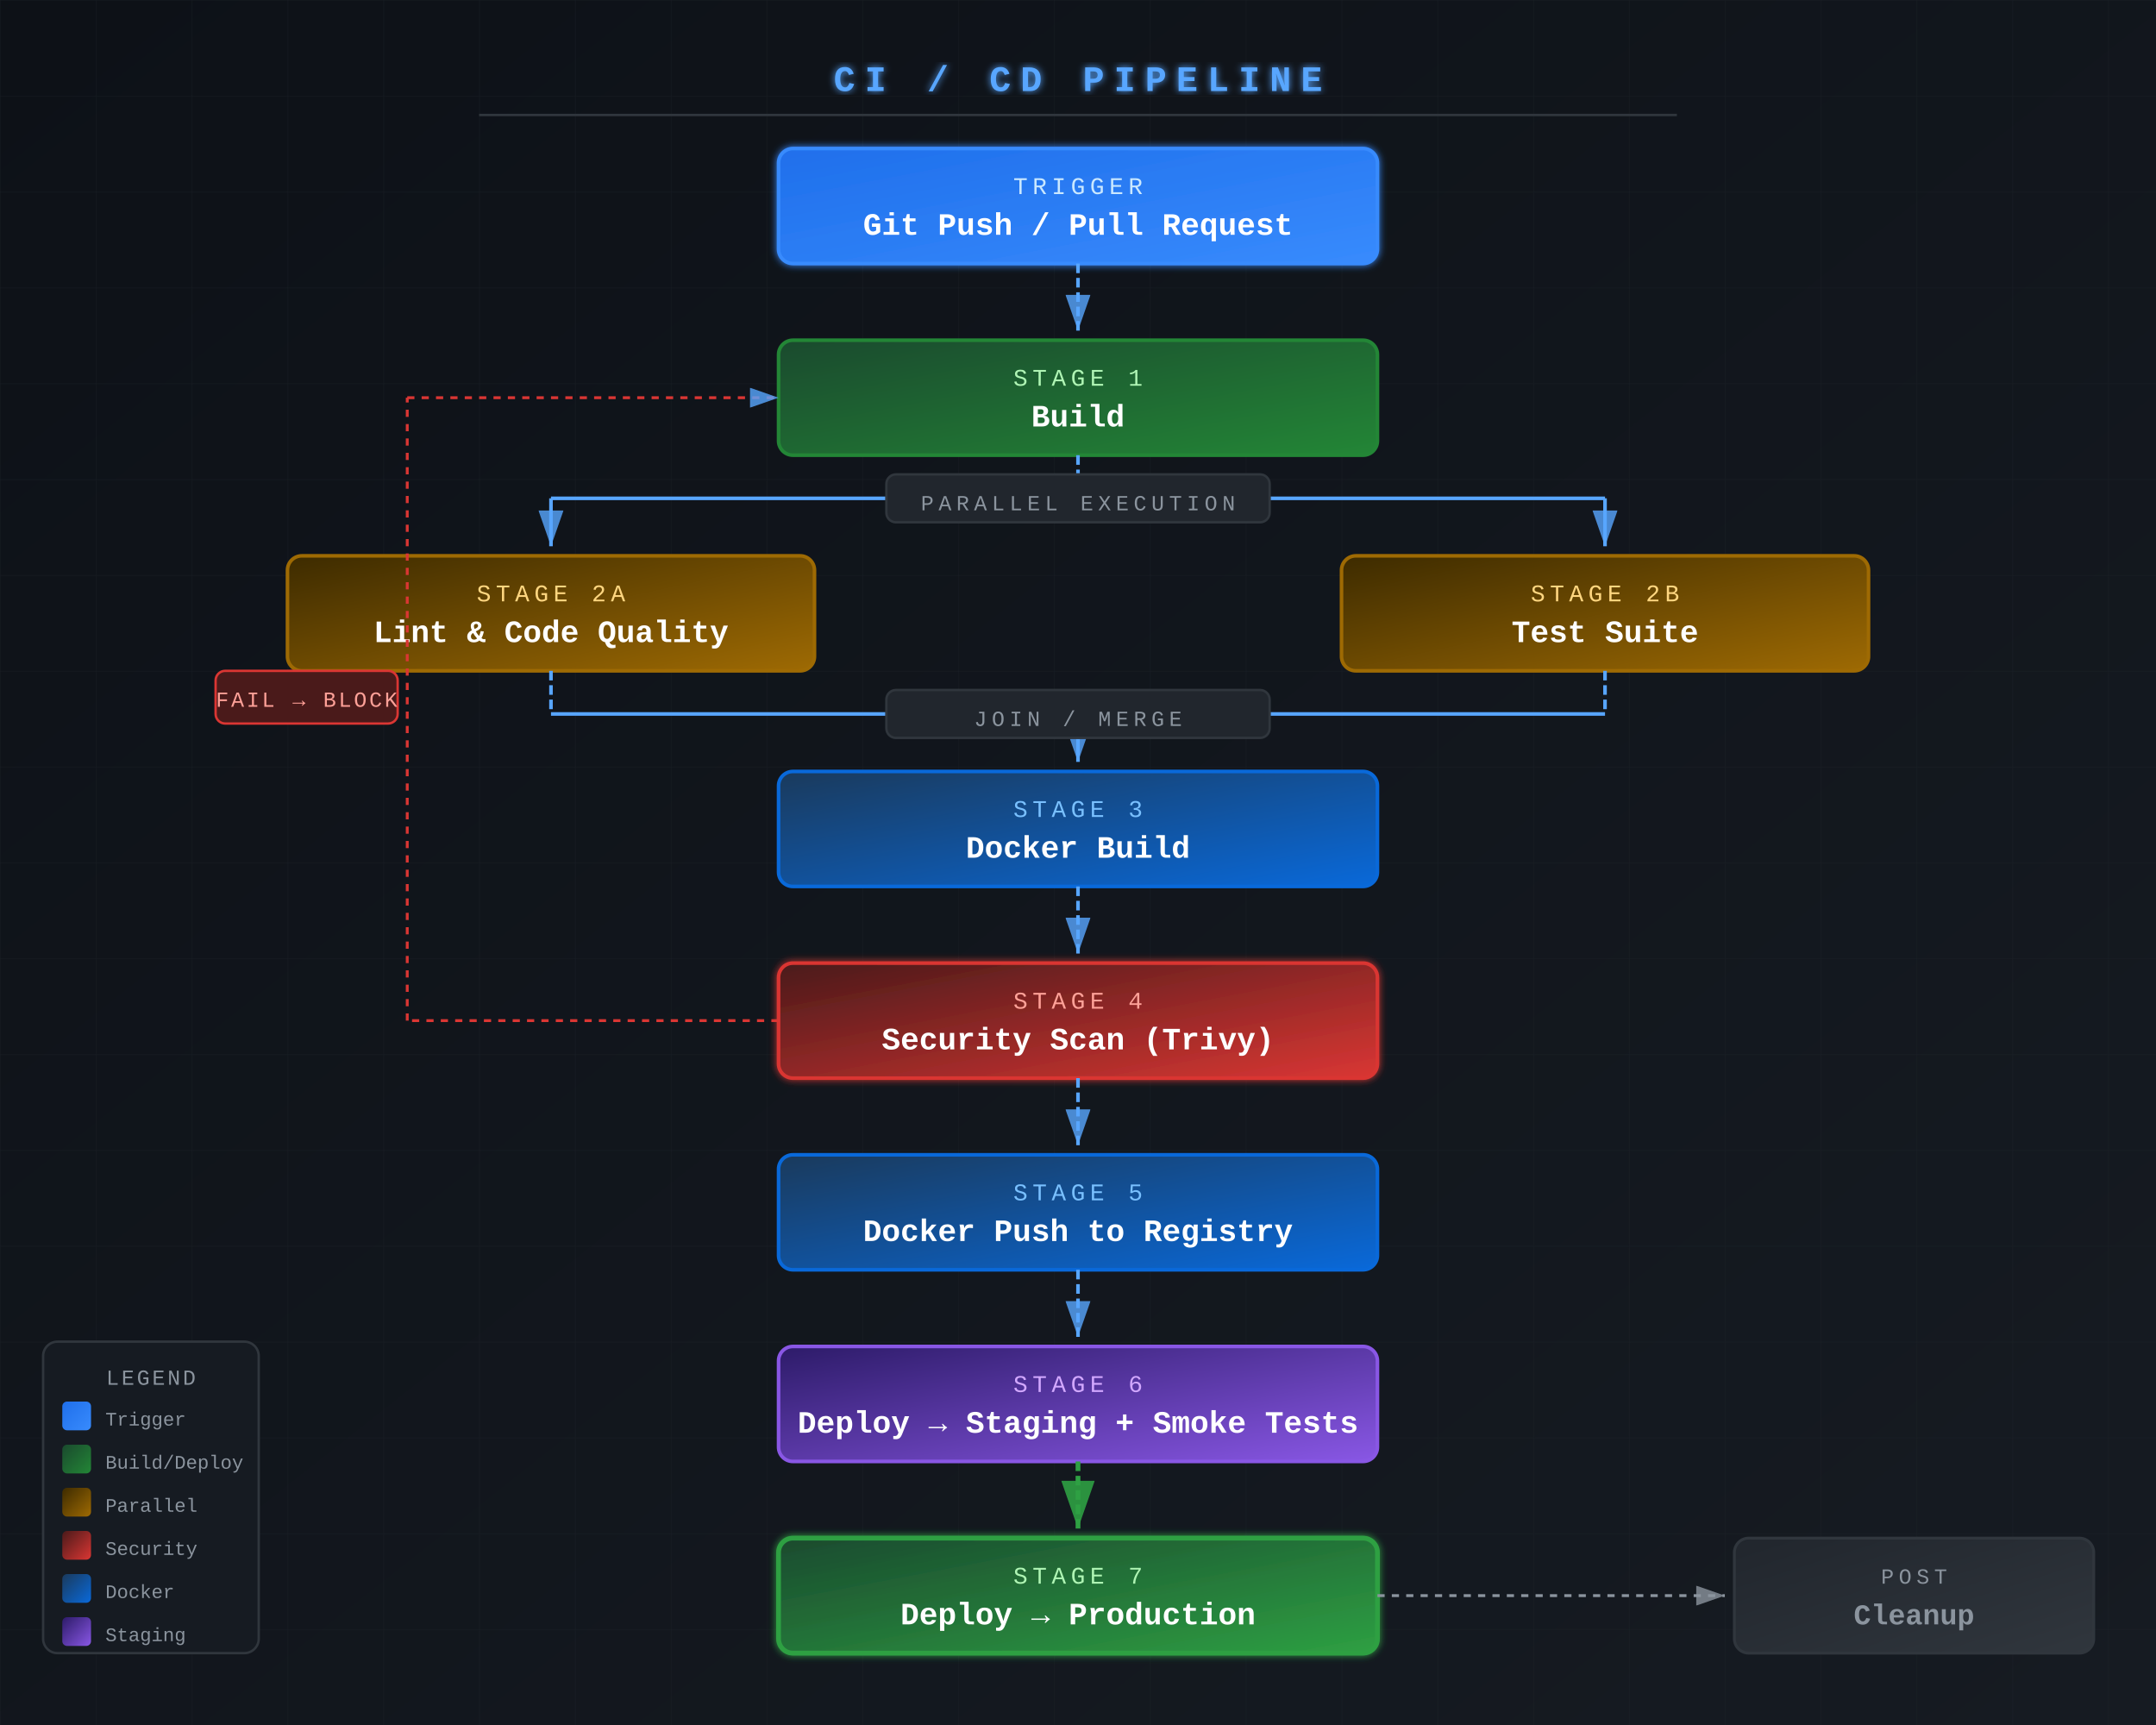
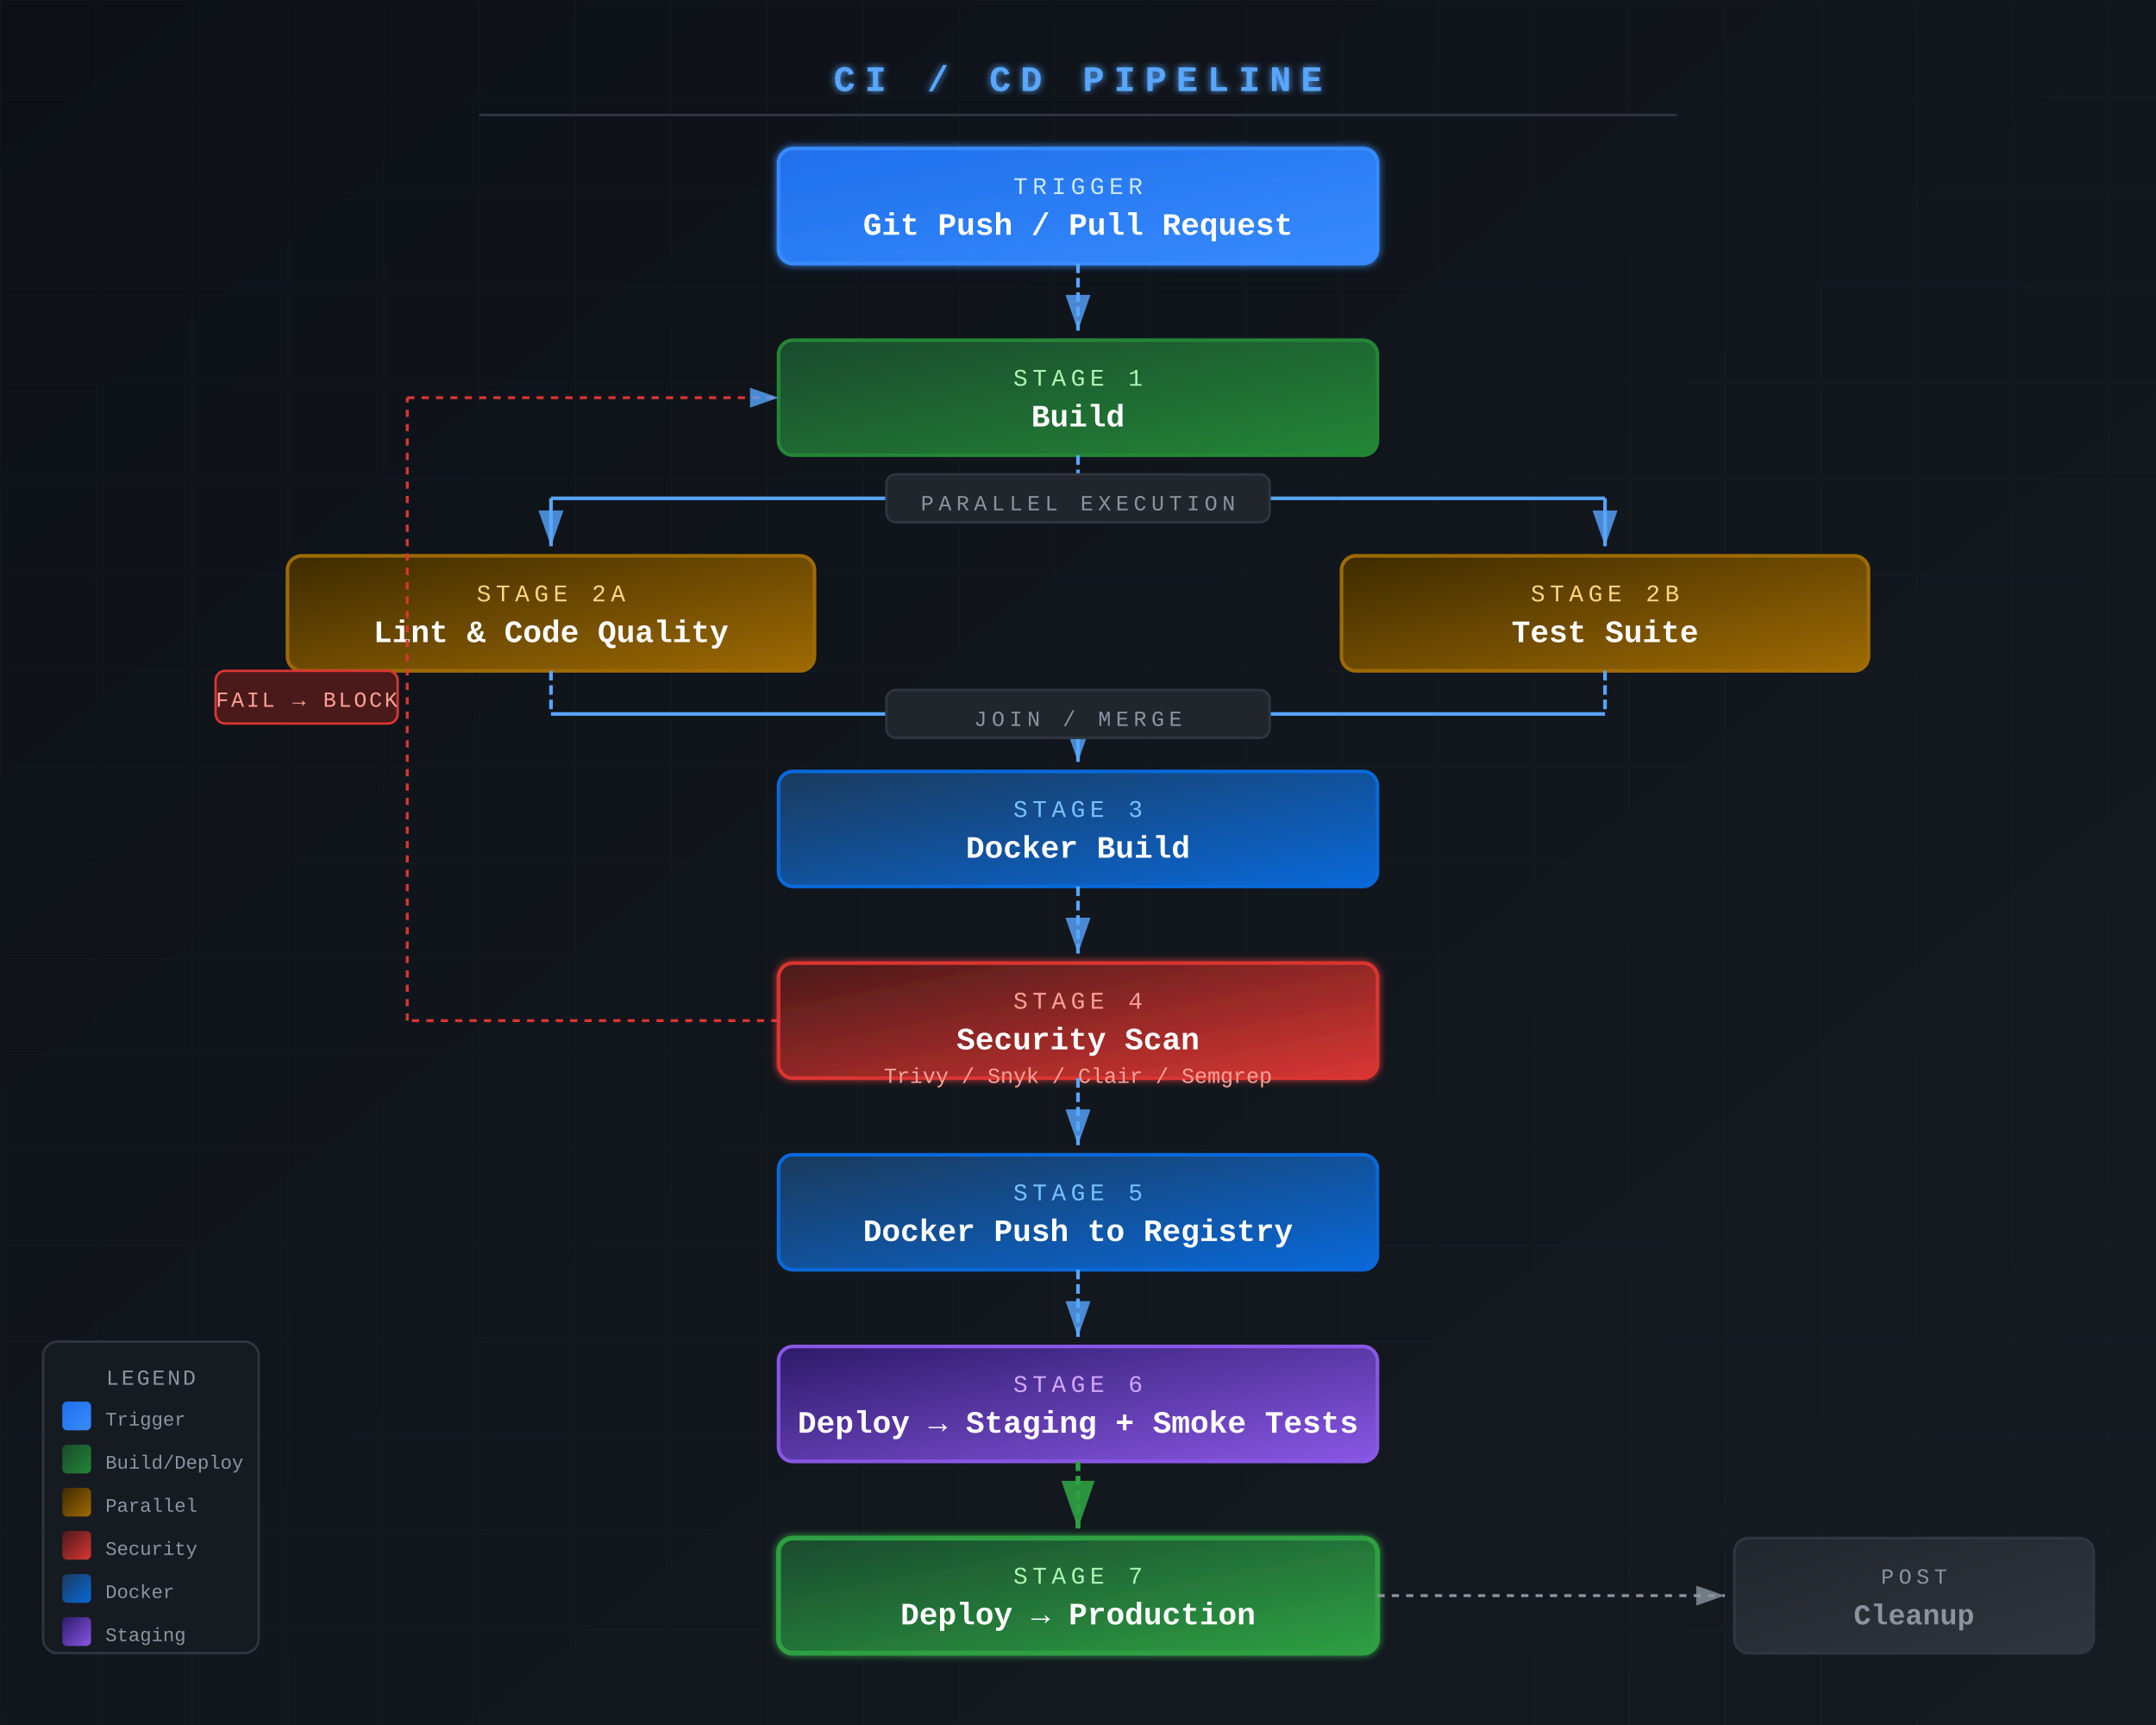
<svg xmlns="http://www.w3.org/2000/svg" viewBox="0 0 900 720" width="900" height="720" font-family="'Courier New', monospace">
  <defs>
    <linearGradient id="bg" x1="0%" y1="0%" x2="100%" y2="100%">
      <stop offset="0%" style="stop-color:#0d1117" />
      <stop offset="100%" style="stop-color:#161b22" />
    </linearGradient>
    <linearGradient id="triggerGrad" x1="0%" y1="0%" x2="100%" y2="100%">
      <stop offset="0%" style="stop-color:#1f6feb" />
      <stop offset="100%" style="stop-color:#388bfd" />
    </linearGradient>
    <linearGradient id="buildGrad" x1="0%" y1="0%" x2="100%" y2="100%">
      <stop offset="0%" style="stop-color:#1a4a2e" />
      <stop offset="100%" style="stop-color:#238636" />
    </linearGradient>
    <linearGradient id="parallelGrad" x1="0%" y1="0%" x2="100%" y2="100%">
      <stop offset="0%" style="stop-color:#3d2b00" />
      <stop offset="100%" style="stop-color:#9e6a03" />
    </linearGradient>
    <linearGradient id="dockerGrad" x1="0%" y1="0%" x2="100%" y2="100%">
      <stop offset="0%" style="stop-color:#1a3a5c" />
      <stop offset="100%" style="stop-color:#0969da" />
    </linearGradient>
    <linearGradient id="securityGrad" x1="0%" y1="0%" x2="100%" y2="100%">
      <stop offset="0%" style="stop-color:#4a1a1a" />
      <stop offset="100%" style="stop-color:#da3633" />
    </linearGradient>
    <linearGradient id="stagingGrad" x1="0%" y1="0%" x2="100%" y2="100%">
      <stop offset="0%" style="stop-color:#2d1b69" />
      <stop offset="100%" style="stop-color:#8957e5" />
    </linearGradient>
    <linearGradient id="prodGrad" x1="0%" y1="0%" x2="100%" y2="100%">
      <stop offset="0%" style="stop-color:#1a4a2e" />
      <stop offset="100%" style="stop-color:#2ea043" />
    </linearGradient>
    <linearGradient id="cleanupGrad" x1="0%" y1="0%" x2="100%" y2="100%">
      <stop offset="0%" style="stop-color:#21262d" />
      <stop offset="100%" style="stop-color:#30363d" />
    </linearGradient>
    <marker id="arrow" markerWidth="10" markerHeight="7" refX="10" refY="3.5" orient="auto">
      <polygon points="0 0, 10 3.5, 0 7" fill="#58a6ff" opacity="0.8" />
    </marker>
    <marker id="arrowGray" markerWidth="10" markerHeight="7" refX="10" refY="3.5" orient="auto">
      <polygon points="0 0, 10 3.5, 0 7" fill="#8b949e" opacity="0.8" />
    </marker>
    <marker id="arrowGreen" markerWidth="10" markerHeight="7" refX="10" refY="3.5" orient="auto">
      <polygon points="0 0, 10 3.5, 0 7" fill="#2ea043" opacity="0.9" />
    </marker>
    <filter id="glow">
      <feGaussianBlur stdDeviation="3" result="coloredBlur" />
      <feMerge>
        <feMergeNode in="coloredBlur" />
        <feMergeNode in="SourceGraphic" />
      </feMerge>
    </filter>
    <filter id="softglow">
      <feGaussianBlur stdDeviation="1.5" result="coloredBlur" />
      <feMerge>
        <feMergeNode in="coloredBlur" />
        <feMergeNode in="SourceGraphic" />
      </feMerge>
    </filter>
  </defs>
  <rect width="900" height="720" fill="url(#bg)" />
  <pattern id="grid" width="40" height="40" patternUnits="userSpaceOnUse">
    <path d="M 40 0 L 0 0 0 40" fill="none" stroke="#21262d" stroke-width="0.5" />
  </pattern>
  <rect width="900" height="720" fill="url(#grid)" opacity="0.4" />
  <text x="450" y="38" text-anchor="middle" font-size="15" font-weight="bold" fill="#58a6ff" letter-spacing="4" filter="url(#softglow)">CI / CD PIPELINE</text>
  <line x1="200" y1="48" x2="700" y2="48" stroke="#30363d" stroke-width="1" />
  <rect x="325" y="62" width="250" height="48" rx="6" fill="url(#triggerGrad)" stroke="#388bfd" stroke-width="1.5" filter="url(#softglow)" />
  <text x="450" y="81" text-anchor="middle" font-size="10" fill="#cae8ff" letter-spacing="2">TRIGGER</text>
  <text x="450" y="98" text-anchor="middle" font-size="13" font-weight="bold" fill="#ffffff">Git Push / Pull Request</text>
  <line x1="450" y1="110" x2="450" y2="138" stroke="#58a6ff" stroke-width="1.5" marker-end="url(#arrow)" stroke-dasharray="4,2" />
  <rect x="325" y="142" width="250" height="48" rx="6" fill="url(#buildGrad)" stroke="#238636" stroke-width="1.5" />
  <text x="450" y="161" text-anchor="middle" font-size="10" fill="#aff5b4" letter-spacing="2">STAGE 1</text>
  <text x="450" y="178" text-anchor="middle" font-size="13" font-weight="bold" fill="#ffffff">Build</text>
  <line x1="450" y1="190" x2="450" y2="208" stroke="#58a6ff" stroke-width="1.5" stroke-dasharray="4,2" />
  <line x1="230" y1="208" x2="670" y2="208" stroke="#58a6ff" stroke-width="1.5" />
  <line x1="230" y1="208" x2="230" y2="228" stroke="#58a6ff" stroke-width="1.5" marker-end="url(#arrow)" />
  <line x1="670" y1="208" x2="670" y2="228" stroke="#58a6ff" stroke-width="1.5" marker-end="url(#arrow)" />
  <rect x="370" y="198" width="160" height="20" rx="4" fill="#21262d" stroke="#30363d" stroke-width="1" />
  <text x="450" y="213" text-anchor="middle" font-size="9" fill="#8b949e" letter-spacing="2">PARALLEL EXECUTION</text>
  <rect x="120" y="232" width="220" height="48" rx="6" fill="url(#parallelGrad)" stroke="#9e6a03" stroke-width="1.5" />
  <text x="230" y="251" text-anchor="middle" font-size="10" fill="#ffd680" letter-spacing="2">STAGE 2A</text>
  <text x="230" y="268" text-anchor="middle" font-size="13" font-weight="bold" fill="#ffffff">Lint &amp; Code Quality</text>
  <rect x="560" y="232" width="220" height="48" rx="6" fill="url(#parallelGrad)" stroke="#9e6a03" stroke-width="1.5" />
  <text x="670" y="251" text-anchor="middle" font-size="10" fill="#ffd680" letter-spacing="2">STAGE 2B</text>
  <text x="670" y="268" text-anchor="middle" font-size="13" font-weight="bold" fill="#ffffff">Test Suite</text>
  <line x1="230" y1="280" x2="230" y2="298" stroke="#58a6ff" stroke-width="1.5" stroke-dasharray="4,2" />
  <line x1="670" y1="280" x2="670" y2="298" stroke="#58a6ff" stroke-width="1.5" stroke-dasharray="4,2" />
  <line x1="230" y1="298" x2="670" y2="298" stroke="#58a6ff" stroke-width="1.5" />
  <line x1="450" y1="298" x2="450" y2="318" stroke="#58a6ff" stroke-width="1.5" marker-end="url(#arrow)" />
  <rect x="370" y="288" width="160" height="20" rx="4" fill="#21262d" stroke="#30363d" stroke-width="1" />
  <text x="450" y="303" text-anchor="middle" font-size="9" fill="#8b949e" letter-spacing="2">JOIN / MERGE</text>
  <rect x="325" y="322" width="250" height="48" rx="6" fill="url(#dockerGrad)" stroke="#0969da" stroke-width="1.5" />
  <text x="450" y="341" text-anchor="middle" font-size="10" fill="#79c0ff" letter-spacing="2">STAGE 3</text>
  <text x="450" y="358" text-anchor="middle" font-size="13" font-weight="bold" fill="#ffffff">Docker Build</text>
  <line x1="450" y1="370" x2="450" y2="398" stroke="#58a6ff" stroke-width="1.5" marker-end="url(#arrow)" stroke-dasharray="4,2" />
  <rect x="325" y="402" width="250" height="48" rx="6" fill="url(#securityGrad)" stroke="#da3633" stroke-width="1.5" filter="url(#softglow)" />
  <text x="450" y="421" text-anchor="middle" font-size="10" fill="#ffa198" letter-spacing="2">STAGE 4</text>
-   <text x="450" y="438" text-anchor="middle" font-size="13" font-weight="bold" fill="#ffffff">Security Scan (Trivy)</text>
+   <text x="450" y="438" text-anchor="middle" font-size="13" font-weight="bold" fill="#ffffff">Security Scan</text>
+   <text x="450" y="452" text-anchor="middle" font-size="9" fill="#ffa198">Trivy / Snyk / Clair / Semgrep</text>
  <line x1="450" y1="450" x2="450" y2="478" stroke="#58a6ff" stroke-width="1.5" marker-end="url(#arrow)" stroke-dasharray="4,2" />
  <rect x="325" y="482" width="250" height="48" rx="6" fill="url(#dockerGrad)" stroke="#0969da" stroke-width="1.5" />
  <text x="450" y="501" text-anchor="middle" font-size="10" fill="#79c0ff" letter-spacing="2">STAGE 5</text>
  <text x="450" y="518" text-anchor="middle" font-size="13" font-weight="bold" fill="#ffffff">Docker Push to Registry</text>
  <line x1="450" y1="530" x2="450" y2="558" stroke="#58a6ff" stroke-width="1.5" marker-end="url(#arrow)" stroke-dasharray="4,2" />
  <rect x="325" y="562" width="250" height="48" rx="6" fill="url(#stagingGrad)" stroke="#8957e5" stroke-width="1.5" />
  <text x="450" y="581" text-anchor="middle" font-size="10" fill="#d2a8ff" letter-spacing="2">STAGE 6</text>
  <text x="450" y="598" text-anchor="middle" font-size="13" font-weight="bold" fill="#ffffff">Deploy → Staging + Smoke Tests</text>
  <line x1="450" y1="610" x2="450" y2="638" stroke="#2ea043" stroke-width="2" marker-end="url(#arrowGreen)" stroke-dasharray="4,2" />
  <rect x="325" y="642" width="250" height="48" rx="6" fill="url(#prodGrad)" stroke="#2ea043" stroke-width="2" filter="url(#softglow)" />
  <text x="450" y="661" text-anchor="middle" font-size="10" fill="#aff5b4" letter-spacing="2">STAGE 7</text>
  <text x="450" y="678" text-anchor="middle" font-size="13" font-weight="bold" fill="#ffffff">Deploy → Production</text>
  <line x1="575" y1="666" x2="720" y2="666" stroke="#8b949e" stroke-width="1.2" stroke-dasharray="3,3" marker-end="url(#arrowGray)" />
  <rect x="724" y="642" width="150" height="48" rx="6" fill="url(#cleanupGrad)" stroke="#30363d" stroke-width="1.2" />
  <text x="799" y="661" text-anchor="middle" font-size="9" fill="#8b949e" letter-spacing="2">POST</text>
  <text x="799" y="678" text-anchor="middle" font-size="12" font-weight="bold" fill="#8b949e">Cleanup</text>
  <line x1="325" y1="426" x2="170" y2="426" stroke="#da3633" stroke-width="1.2" stroke-dasharray="3,3" />
  <line x1="170" y1="426" x2="170" y2="166" stroke="#da3633" stroke-width="1.2" stroke-dasharray="3,3" />
  <line x1="170" y1="166" x2="325" y2="166" stroke="#da3633" stroke-width="1.2" stroke-dasharray="3,3" marker-end="url(#arrow)" />
  <rect x="90" y="280" width="76" height="22" rx="4" fill="#4a1a1a" stroke="#da3633" stroke-width="1" />
  <text x="128" y="295" text-anchor="middle" font-size="9" fill="#ffa198" letter-spacing="1">FAIL → BLOCK</text>
  <rect x="18" y="560" width="90" height="130" rx="6" fill="#161b22" stroke="#30363d" stroke-width="1" />
  <text x="63" y="578" text-anchor="middle" font-size="9" fill="#8b949e" letter-spacing="1">LEGEND</text>
  <rect x="26" y="585" width="12" height="12" rx="2" fill="url(#triggerGrad)" />
  <text x="44" y="595" font-size="8" fill="#8b949e">Trigger</text>
  <rect x="26" y="603" width="12" height="12" rx="2" fill="url(#buildGrad)" />
  <text x="44" y="613" font-size="8" fill="#8b949e">Build/Deploy</text>
  <rect x="26" y="621" width="12" height="12" rx="2" fill="url(#parallelGrad)" />
  <text x="44" y="631" font-size="8" fill="#8b949e">Parallel</text>
  <rect x="26" y="639" width="12" height="12" rx="2" fill="url(#securityGrad)" />
  <text x="44" y="649" font-size="8" fill="#8b949e">Security</text>
  <rect x="26" y="657" width="12" height="12" rx="2" fill="url(#dockerGrad)" />
  <text x="44" y="667" font-size="8" fill="#8b949e">Docker</text>
  <rect x="26" y="675" width="12" height="12" rx="2" fill="url(#stagingGrad)" />
  <text x="44" y="685" font-size="8" fill="#8b949e">Staging</text>
</svg>
